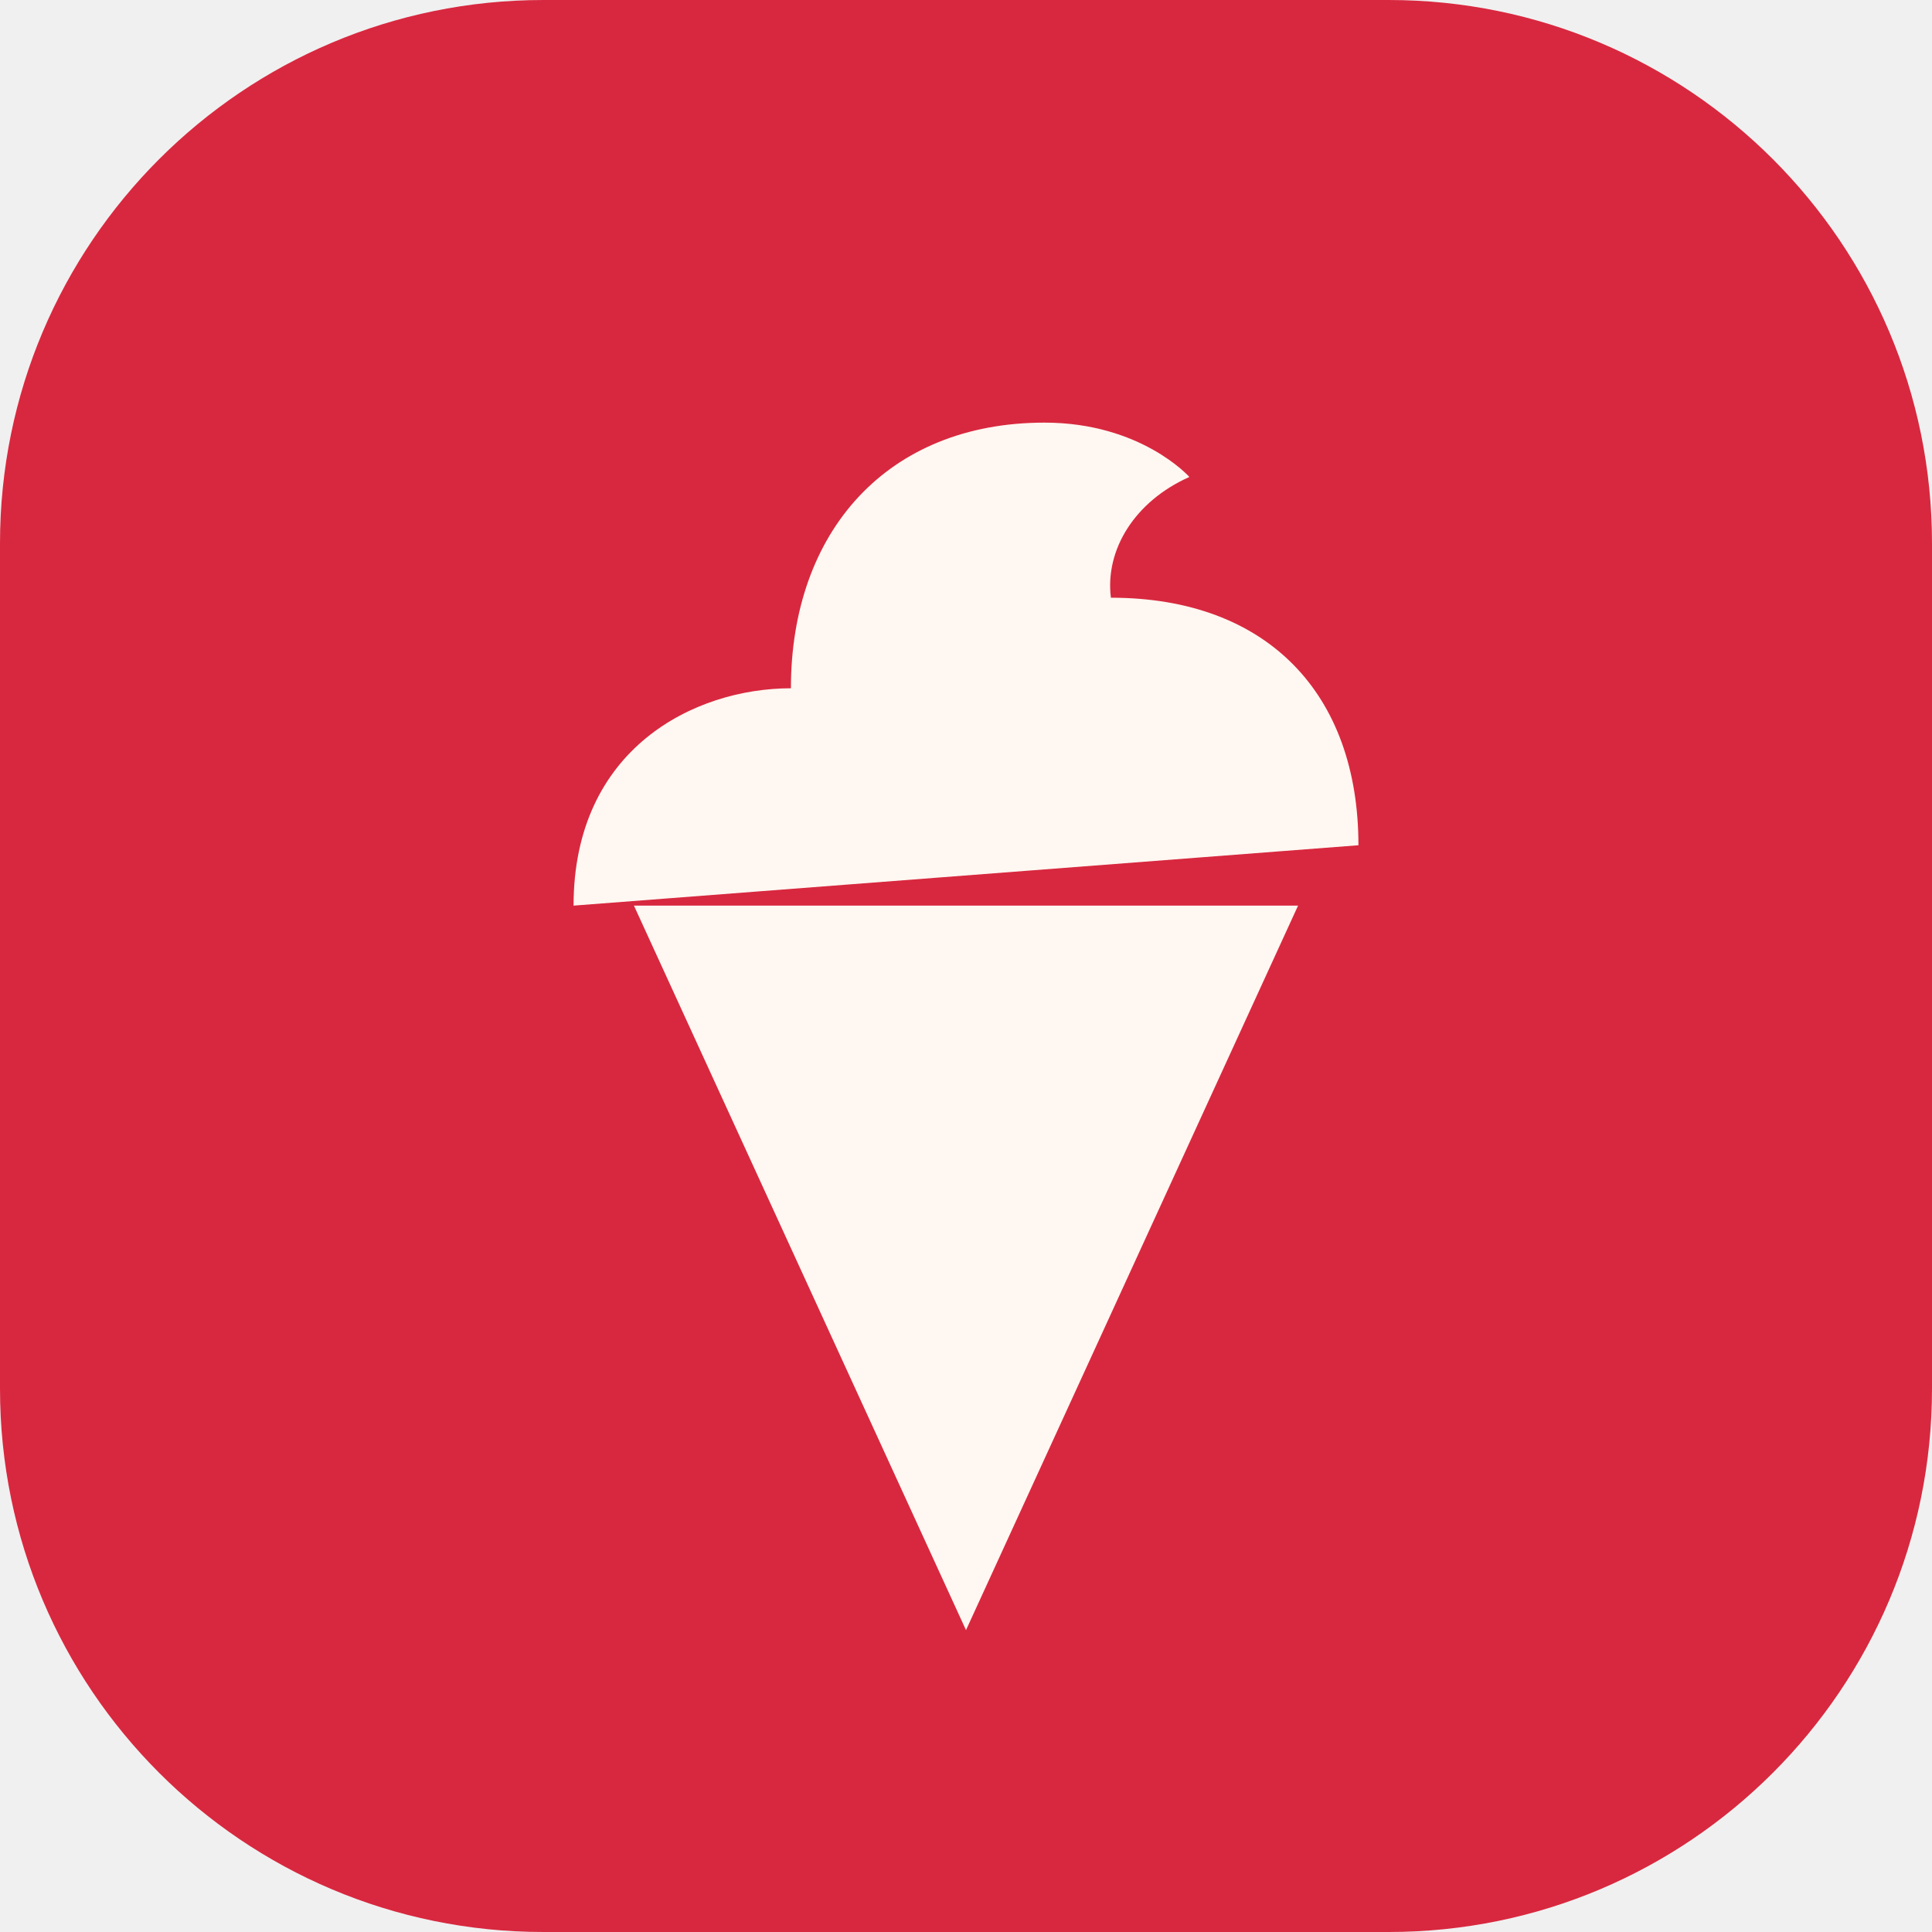
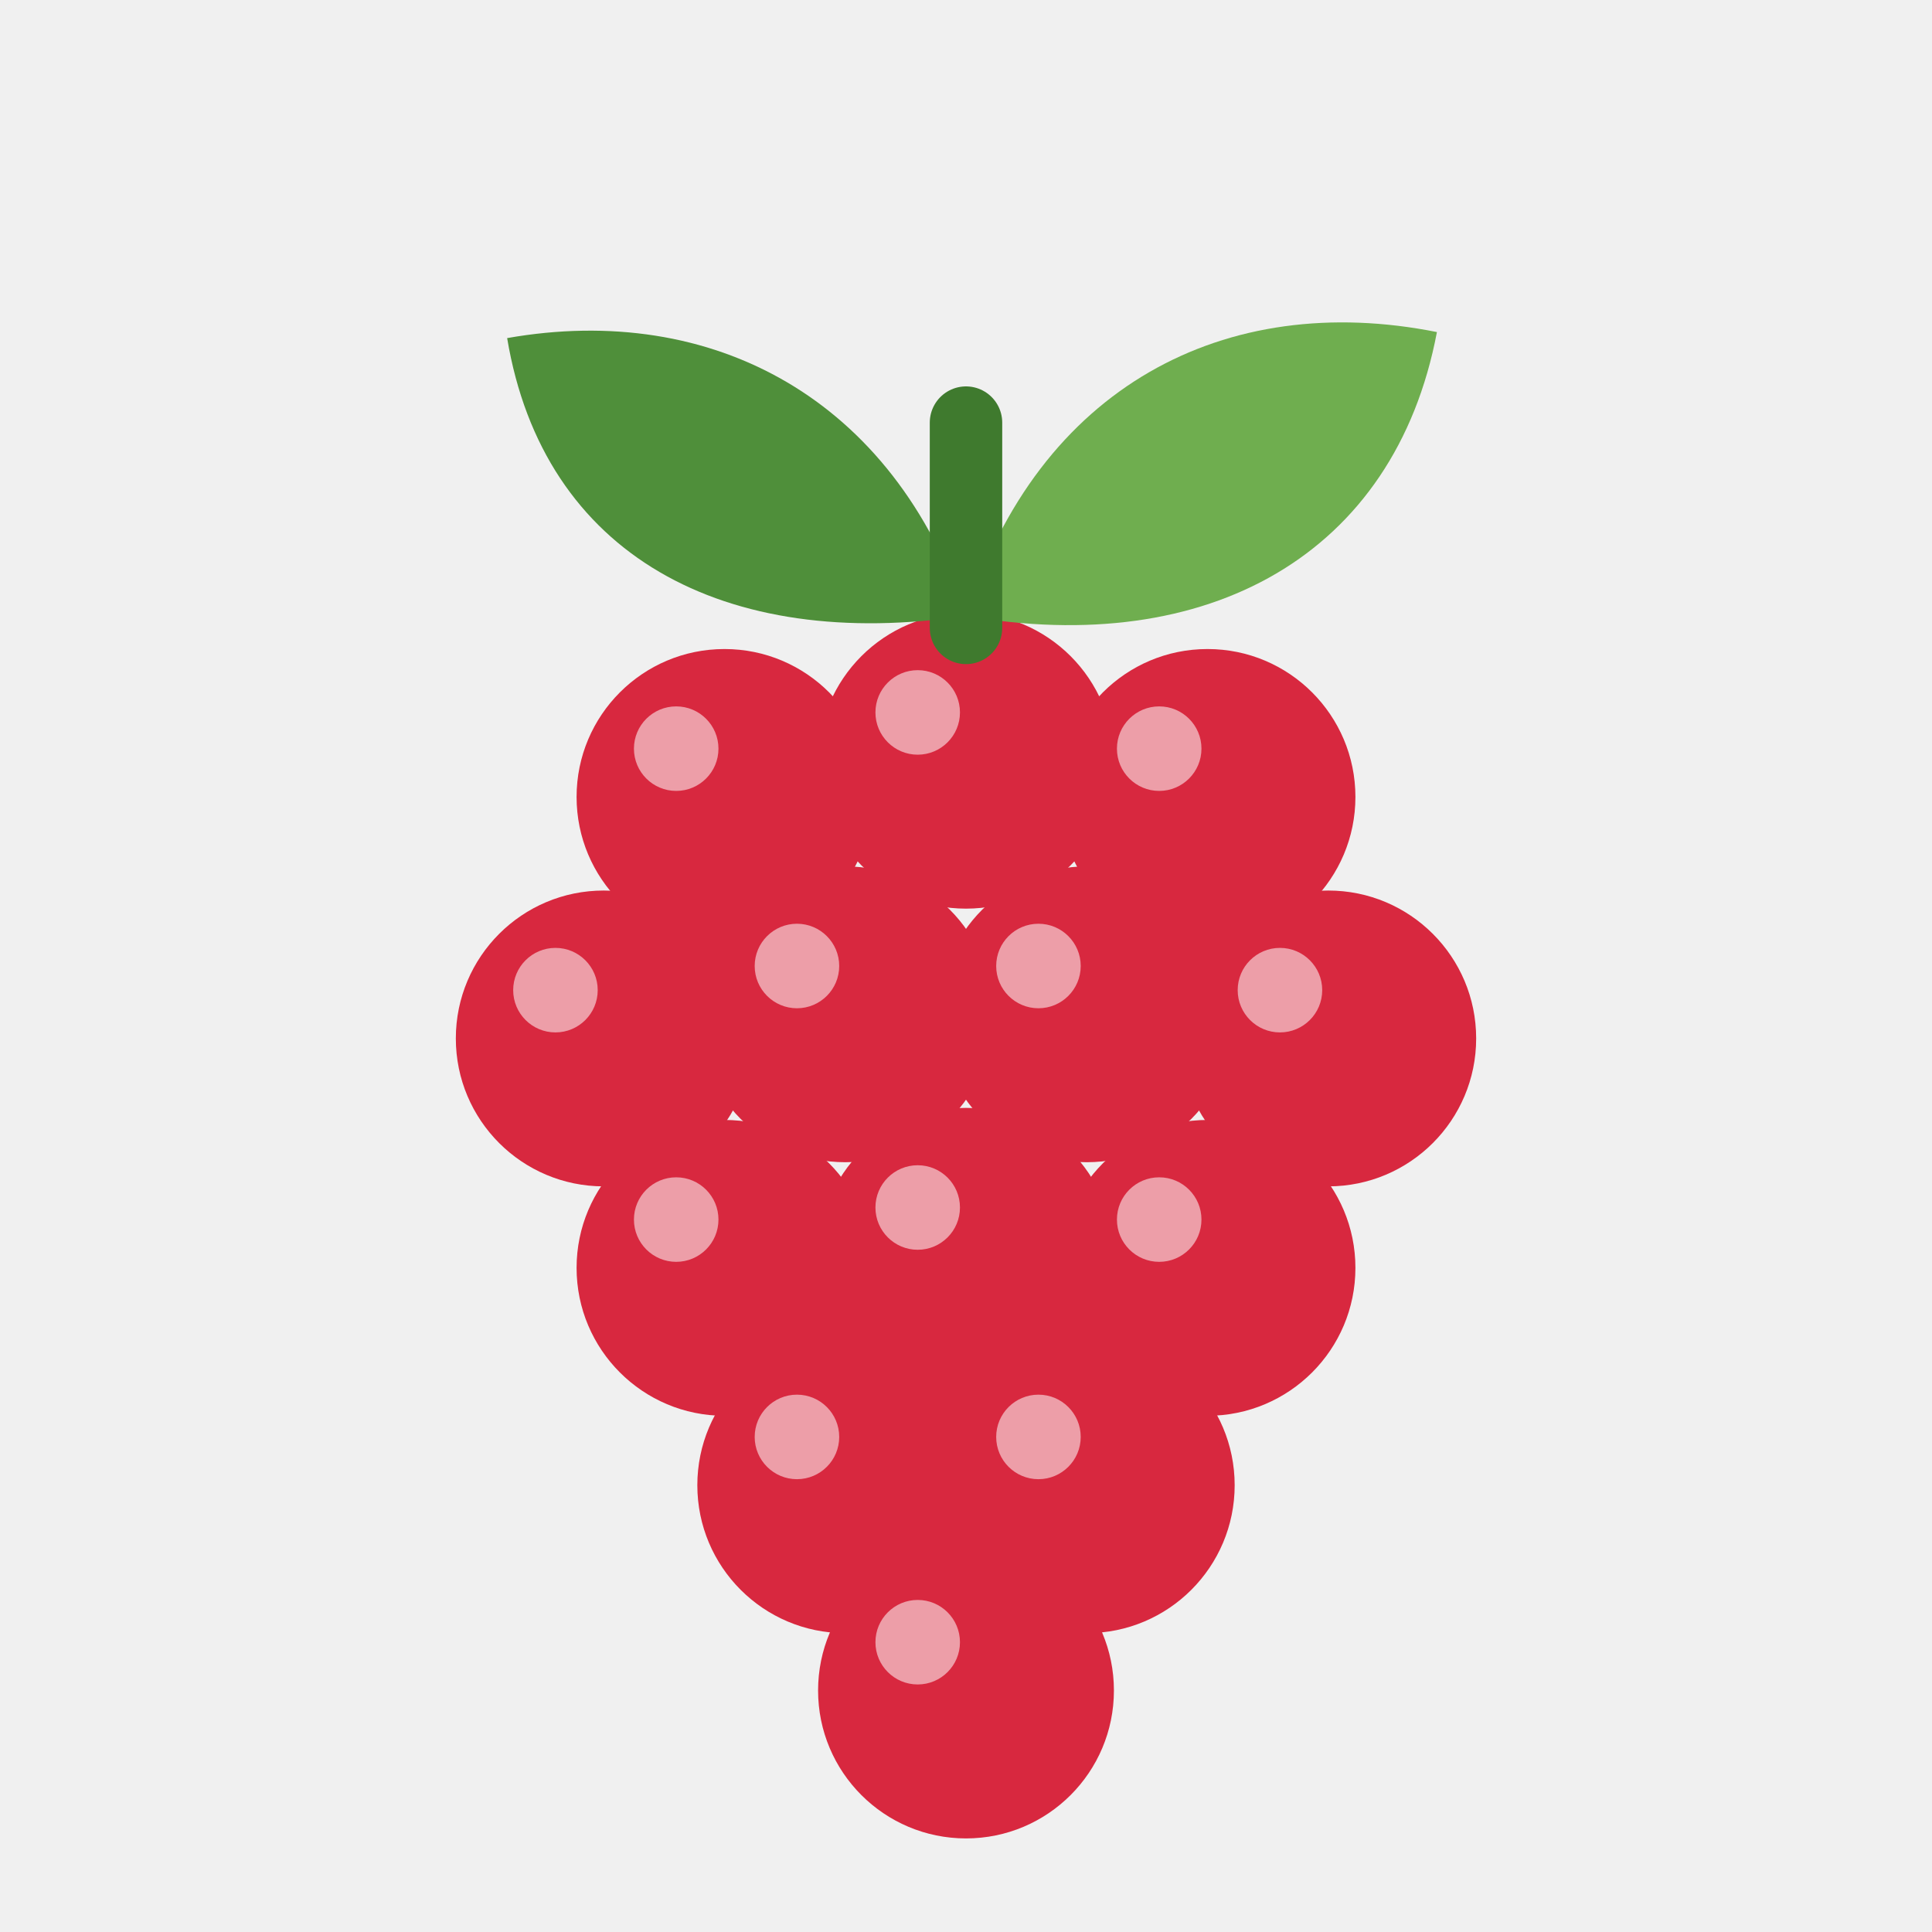
<svg xmlns="http://www.w3.org/2000/svg" viewBox="0 0 32 32">
-   <rect width="32" height="32" rx="9" fill="#d8283f" />
-   <path d="M10.5 15h11L16 27z" fill="#fff7f1" />
-   <path d="M9.5 15c0-2.6 2-3.6 3.6-3.6 0-2.6 1.6-4.4 4.2-4.4 1.6 0 2.4.9 2.4.9-.9.4-1.4 1.2-1.3 2 2.6 0 4.1 1.6 4.1 4.1z" fill="#fff7f1" />
+   <g fill="#d8283f">
+     <circle cx="12" cy="13.2" r="2.45" />
+     <circle cx="16" cy="12.6" r="2.45" />
+     <circle cx="20" cy="13.2" r="2.45" />
+     <circle cx="10" cy="17.2" r="2.45" />
+     <circle cx="14" cy="16.8" r="2.45" />
+     <circle cx="18" cy="16.8" r="2.45" />
+     <circle cx="22" cy="17.2" r="2.45" />
+     <circle cx="12" cy="21" r="2.45" />
+     <circle cx="16" cy="20.8" r="2.45" />
+     <circle cx="20" cy="21" r="2.45" />
+     <circle cx="14" cy="24.6" r="2.45" />
+     <circle cx="18" cy="24.6" r="2.45" />
+     <circle cx="16" cy="28" r="2.45" />
+   </g>
+   <g fill="#fff" opacity=".55">
+     <circle cx="11.2" cy="12.4" r="0.7" />
+     <circle cx="15.2" cy="11.8" r="0.7" />
+     <circle cx="19.2" cy="12.4" r="0.7" />
+     <circle cx="9.2" cy="16.4" r="0.7" />
+     <circle cx="13.2" cy="16.0" r="0.7" />
+     <circle cx="17.2" cy="16.0" r="0.7" />
+     <circle cx="21.2" cy="16.4" r="0.7" />
+     <circle cx="11.2" cy="20.2" r="0.7" />
+     <circle cx="15.2" cy="20.0" r="0.7" />
+     <circle cx="19.2" cy="20.2" r="0.7" />
+     <circle cx="13.2" cy="23.8" r="0.7" />
+     <circle cx="17.2" cy="23.8" r="0.7" />
+     <circle cx="15.2" cy="27.2" r="0.7" />
+   </g>
+   <path d="M16 10.2C14.8 6.6 11.8 5 8.4 5.6c.6 3.6 3.6 5.2 7.6 4.6z" fill="#4f8f3a" />
+   <path d="M16 10.2c1.2-3.8 4.3-5.4 7.8-4.7-.7 3.7-3.8 5.4-7.8 4.7z" fill="#6fae4f" />
+   <path d="M16 10.4V7" stroke="#3f7a2e" stroke-width="1.2" stroke-linecap="round" />
</svg>
